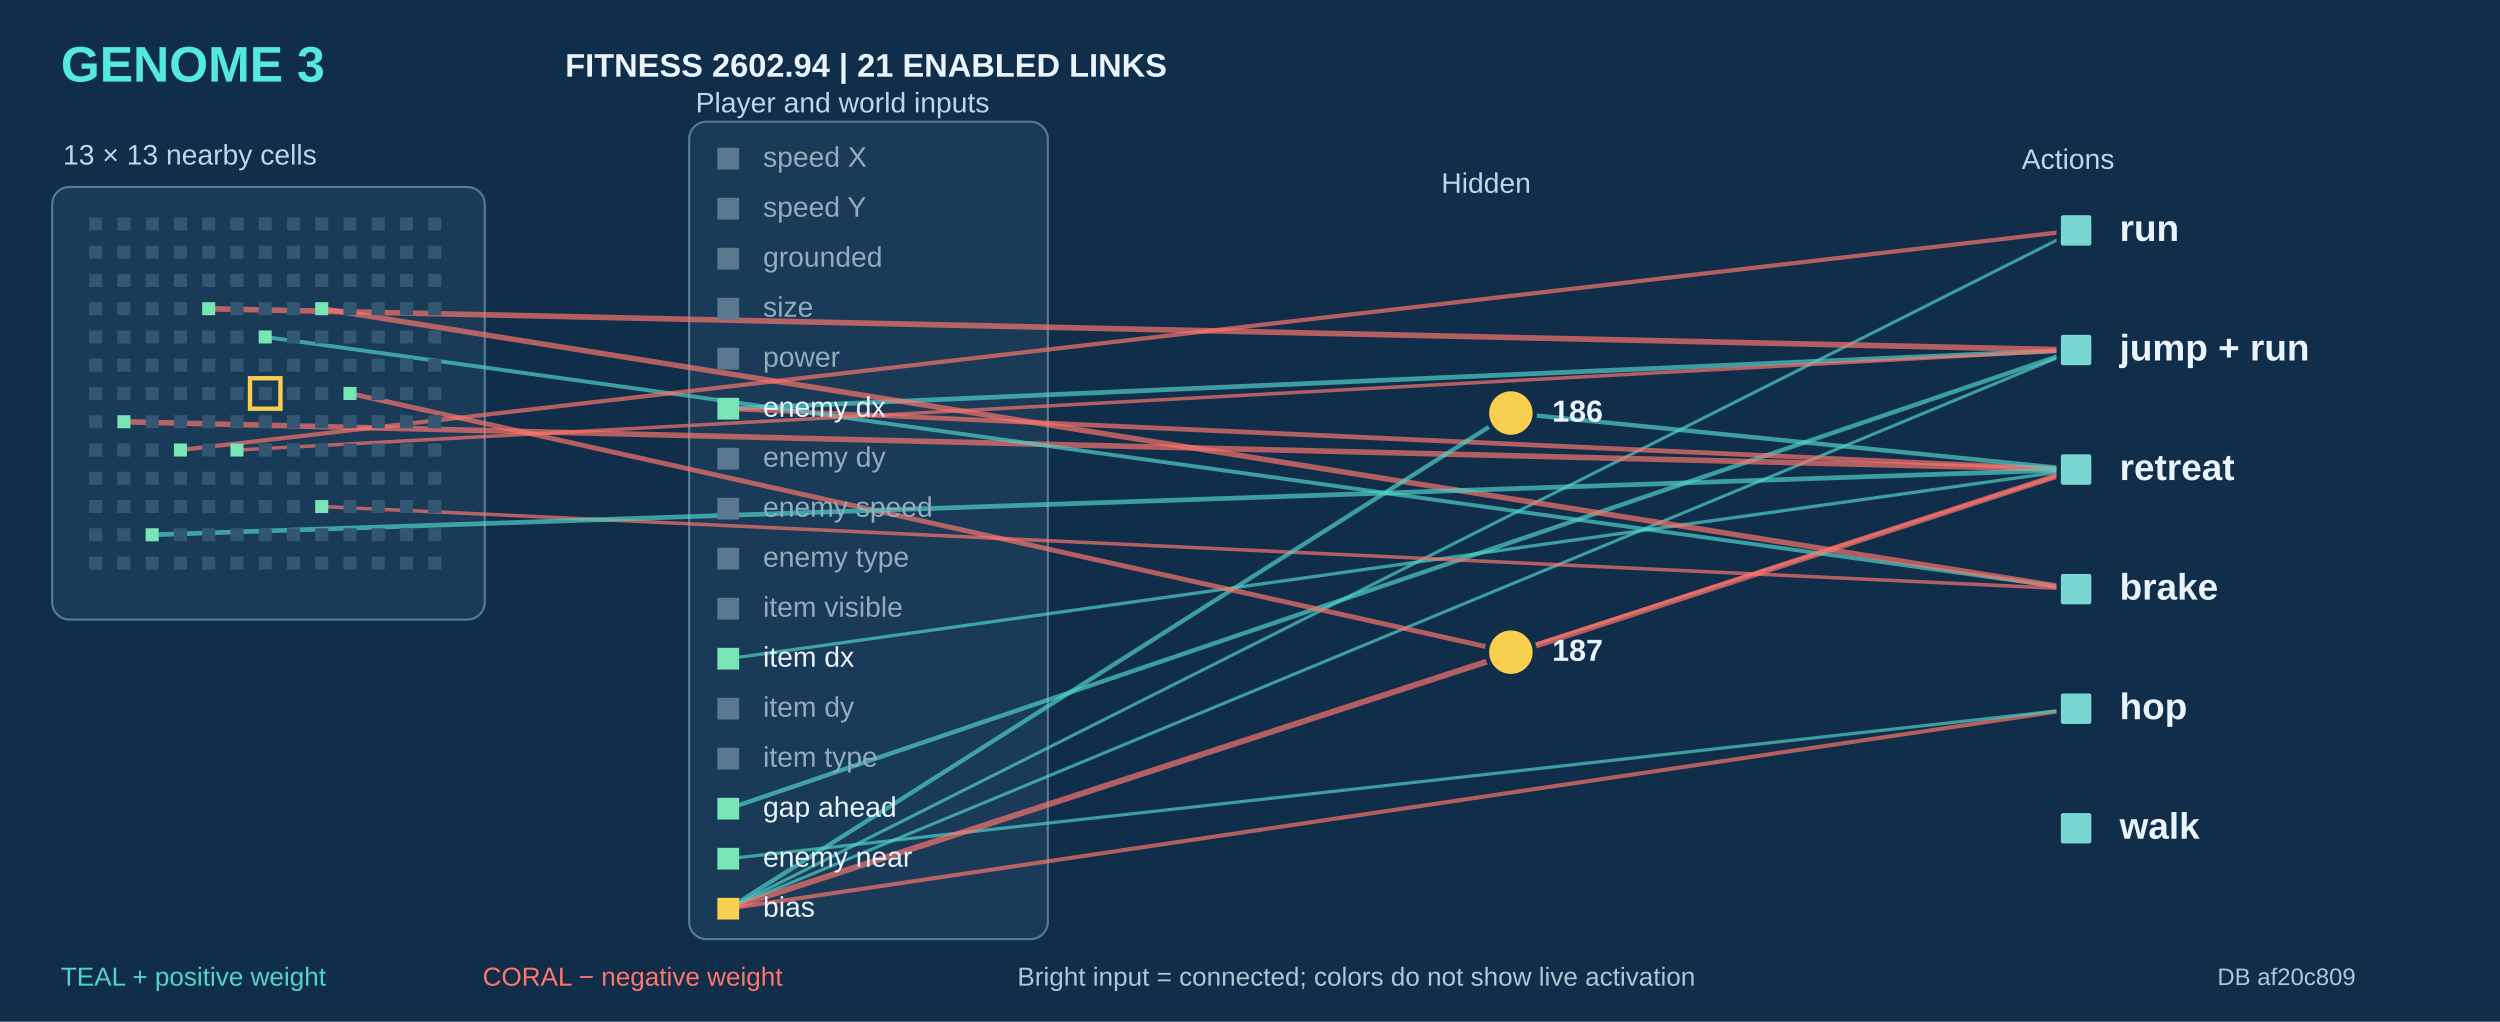
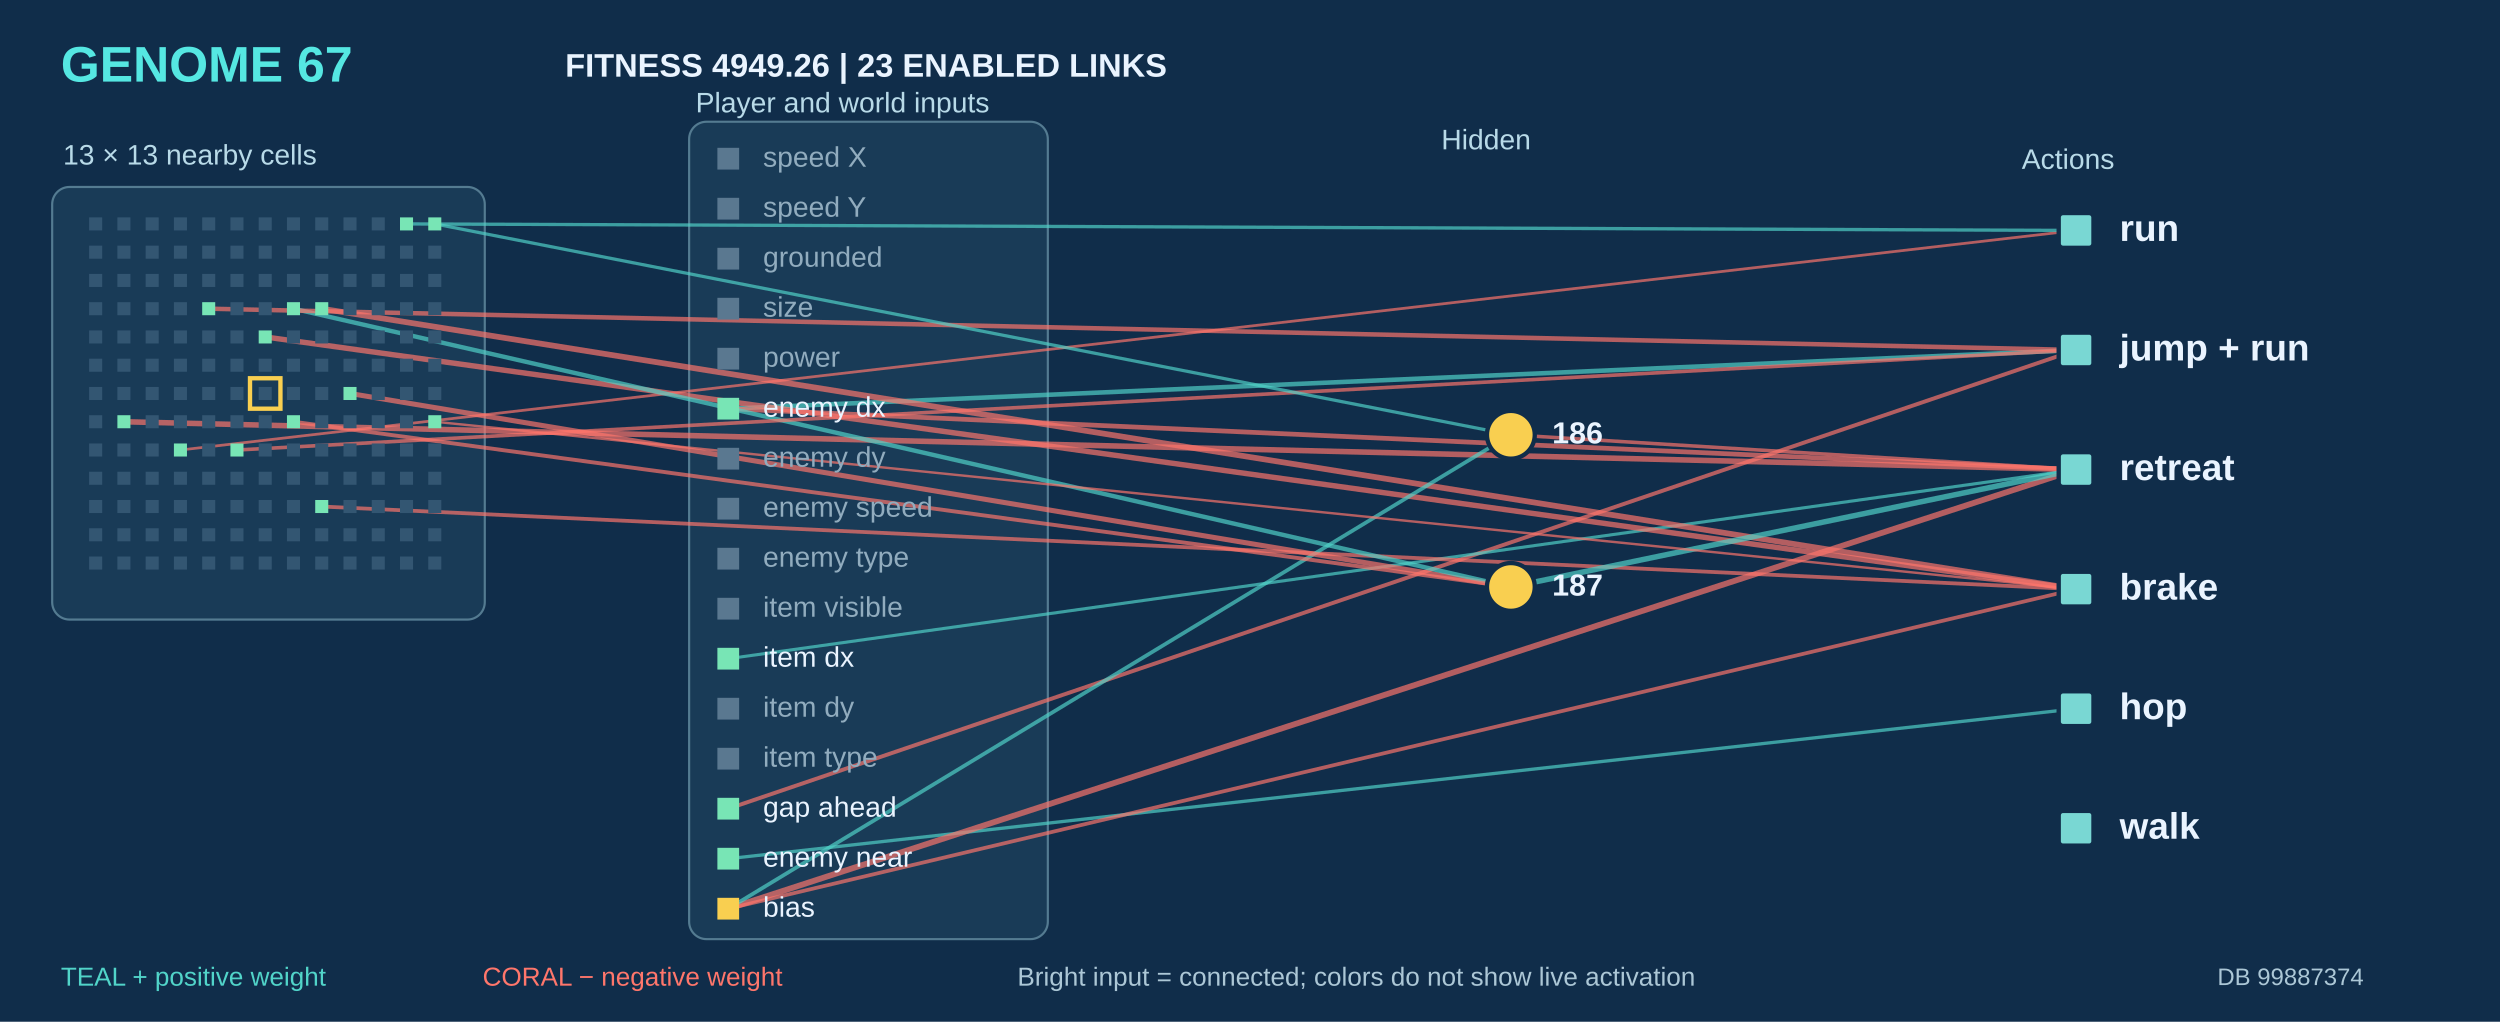
- <svg xmlns="http://www.w3.org/2000/svg" viewBox="0 0 1150 470" width="1150" height="470" role="img" aria-label="Saved neural network for genome 3">
+ <svg xmlns="http://www.w3.org/2000/svg" viewBox="0 0 1150 470" width="1150" height="470" role="img" aria-label="Saved neural network for genome 67">
  <rect x="0" y="0" width="1150" height="470" fill="#102D4A" />
  <rect x="24" y="86" width="199" height="199" rx="8" fill="#193B57" stroke="#547B91" stroke-width="1" />
  <rect x="317" y="56" width="165" height="376" rx="8" fill="#193B57" stroke="#547B91" stroke-width="1" />
-   <text x="28" y="31" fill="#55E7E2" font-size="23" font-family="Arial, Helvetica, sans-serif" font-weight="bold" dominant-baseline="middle">GENOME 3</text>
-   <text x="260" y="31" fill="#EAF4FF" font-size="15" font-family="Arial, Helvetica, sans-serif" font-weight="bold" dominant-baseline="middle">FITNESS 2602.94   |   21 ENABLED LINKS</text>
+   <text x="28" y="31" fill="#55E7E2" font-size="23" font-family="Arial, Helvetica, sans-serif" font-weight="bold" dominant-baseline="middle">GENOME 67</text>
+   <text x="260" y="31" fill="#EAF4FF" font-size="15" font-family="Arial, Helvetica, sans-serif" font-weight="bold" dominant-baseline="middle">FITNESS 4949.26   |   23 ENABLED LINKS</text>
  <text x="29" y="72" fill="#B8DAE8" font-size="13" font-family="Arial, Helvetica, sans-serif" font-weight="normal" dominant-baseline="middle">13 × 13 nearby cells</text>
  <text x="320" y="48" fill="#B8DAE8" font-size="13" font-family="Arial, Helvetica, sans-serif" font-weight="normal" dominant-baseline="middle">Player and world inputs</text>
-   <text x="663" y="85" fill="#B8DAE8" font-size="13" font-family="Arial, Helvetica, sans-serif" font-weight="normal" dominant-baseline="middle">Hidden</text>
+   <text x="663" y="65" fill="#B8DAE8" font-size="13" font-family="Arial, Helvetica, sans-serif" font-weight="normal" dominant-baseline="middle">Hidden</text>
  <text x="930" y="74" fill="#B8DAE8" font-size="13" font-family="Arial, Helvetica, sans-serif" font-weight="normal" dominant-baseline="middle">Actions</text>
-   <line x1="335" y1="418" x2="955" y2="106" stroke="#51D4C9" stroke-width="1.44" stroke-opacity="0.68" stroke-linecap="round" />
-   <line x1="335" y1="418" x2="955" y2="161" stroke="#51D4C9" stroke-width="1.43" stroke-opacity="0.68" stroke-linecap="round" />
-   <line x1="335" y1="188" x2="955" y2="161" stroke="#51D4C9" stroke-width="2.18" stroke-opacity="0.68" stroke-linecap="round" />
-   <line x1="335" y1="372" x2="955" y2="161" stroke="#51D4C9" stroke-width="2.04" stroke-opacity="0.68" stroke-linecap="round" />
-   <line x1="335" y1="303" x2="955" y2="216" stroke="#51D4C9" stroke-width="1.52" stroke-opacity="0.68" stroke-linecap="round" />
+   <line x1="335" y1="188" x2="955" y2="161" stroke="#51D4C9" stroke-width="2.1" stroke-opacity="0.68" stroke-linecap="round" />
+   <line x1="335" y1="372" x2="955" y2="161" stroke="#FF766B" stroke-width="1.82" stroke-opacity="0.68" stroke-linecap="round" />
+   <line x1="335" y1="303" x2="955" y2="216" stroke="#51D4C9" stroke-width="1.43" stroke-opacity="0.68" stroke-linecap="round" />
  <line x1="335" y1="188" x2="955" y2="216" stroke="#FF766B" stroke-width="2.18" stroke-opacity="0.68" stroke-linecap="round" />
-   <line x1="335" y1="418" x2="955" y2="326" stroke="#FF766B" stroke-width="1.89" stroke-opacity="0.68" stroke-linecap="round" />
-   <line x1="335" y1="395" x2="955" y2="326" stroke="#51D4C9" stroke-width="1.48" stroke-opacity="0.68" stroke-linecap="round" />
-   <line x1="57" y1="194" x2="955" y2="216" stroke="#FF766B" stroke-width="2.57" stroke-opacity="0.68" stroke-linecap="round" />
-   <line x1="335" y1="418" x2="955" y2="216" stroke="#FF766B" stroke-width="2.75" stroke-opacity="0.68" stroke-linecap="round" />
-   <line x1="122" y1="155" x2="955" y2="271" stroke="#51D4C9" stroke-width="1.83" stroke-opacity="0.68" stroke-linecap="round" />
-   <line x1="148" y1="233" x2="955" y2="271" stroke="#FF766B" stroke-width="1.64" stroke-opacity="0.68" stroke-linecap="round" />
-   <line x1="148" y1="142" x2="955" y2="271" stroke="#FF766B" stroke-width="2.52" stroke-opacity="0.68" stroke-linecap="round" />
-   <line x1="335" y1="418" x2="695" y2="190" stroke="#51D4C9" stroke-width="2.0" stroke-opacity="0.68" stroke-linecap="round" />
-   <line x1="695" y1="190" x2="955" y2="216" stroke="#51D4C9" stroke-width="2.05" stroke-opacity="0.68" stroke-linecap="round" />
-   <line x1="83" y1="207" x2="955" y2="106" stroke="#FF766B" stroke-width="1.95" stroke-opacity="0.68" stroke-linecap="round" />
-   <line x1="161" y1="181" x2="695" y2="300" stroke="#FF766B" stroke-width="2.27" stroke-opacity="0.68" stroke-linecap="round" />
-   <line x1="695" y1="300" x2="955" y2="216" stroke="#FF766B" stroke-width="1.48" stroke-opacity="0.68" stroke-linecap="round" />
-   <line x1="109" y1="207" x2="955" y2="161" stroke="#FF766B" stroke-width="1.62" stroke-opacity="0.68" stroke-linecap="round" />
-   <line x1="96" y1="142" x2="955" y2="161" stroke="#FF766B" stroke-width="2.6" stroke-opacity="0.68" stroke-linecap="round" />
-   <line x1="70" y1="246" x2="955" y2="216" stroke="#51D4C9" stroke-width="2.18" stroke-opacity="0.68" stroke-linecap="round" />
+   <line x1="335" y1="395" x2="955" y2="326" stroke="#51D4C9" stroke-width="1.52" stroke-opacity="0.68" stroke-linecap="round" />
+   <line x1="57" y1="194" x2="955" y2="216" stroke="#FF766B" stroke-width="2.56" stroke-opacity="0.68" stroke-linecap="round" />
+   <line x1="335" y1="418" x2="955" y2="216" stroke="#FF766B" stroke-width="2.68" stroke-opacity="0.68" stroke-linecap="round" />
+   <line x1="122" y1="155" x2="955" y2="271" stroke="#FF766B" stroke-width="2.5" stroke-opacity="0.68" stroke-linecap="round" />
+   <line x1="148" y1="233" x2="955" y2="271" stroke="#FF766B" stroke-width="1.74" stroke-opacity="0.68" stroke-linecap="round" />
+   <line x1="148" y1="142" x2="955" y2="271" stroke="#FF766B" stroke-width="2.64" stroke-opacity="0.68" stroke-linecap="round" />
+   <line x1="335" y1="418" x2="695" y2="200.0" stroke="#51D4C9" stroke-width="1.75" stroke-opacity="0.68" stroke-linecap="round" />
+   <line x1="695" y1="200.0" x2="955" y2="216" stroke="#FF766B" stroke-width="1.64" stroke-opacity="0.68" stroke-linecap="round" />
+   <line x1="83" y1="207" x2="955" y2="106" stroke="#FF766B" stroke-width="1.27" stroke-opacity="0.68" stroke-linecap="round" />
+   <line x1="161" y1="181" x2="695" y2="270.0" stroke="#FF766B" stroke-width="2.33" stroke-opacity="0.68" stroke-linecap="round" />
+   <line x1="695" y1="270.0" x2="955" y2="216" stroke="#51D4C9" stroke-width="2.52" stroke-opacity="0.68" stroke-linecap="round" />
+   <line x1="135" y1="142" x2="695" y2="270.0" stroke="#51D4C9" stroke-width="2.02" stroke-opacity="0.68" stroke-linecap="round" />
+   <line x1="109" y1="207" x2="955" y2="161" stroke="#FF766B" stroke-width="1.67" stroke-opacity="0.68" stroke-linecap="round" />
+   <line x1="96" y1="142" x2="955" y2="161" stroke="#FF766B" stroke-width="2.08" stroke-opacity="0.68" stroke-linecap="round" />
+   <line x1="187" y1="103" x2="955" y2="106" stroke="#51D4C9" stroke-width="1.53" stroke-opacity="0.68" stroke-linecap="round" />
+   <line x1="335" y1="418" x2="955" y2="271" stroke="#FF766B" stroke-width="1.73" stroke-opacity="0.68" stroke-linecap="round" />
+   <line x1="135" y1="194" x2="695" y2="270.0" stroke="#FF766B" stroke-width="1.8" stroke-opacity="0.68" stroke-linecap="round" />
+   <line x1="200" y1="194" x2="955" y2="271" stroke="#FF766B" stroke-width="1.12" stroke-opacity="0.68" stroke-linecap="round" />
+   <line x1="200" y1="103" x2="695" y2="200.0" stroke="#51D4C9" stroke-width="1.49" stroke-opacity="0.68" stroke-linecap="round" />
  <rect x="41" y="100" width="6" height="6" fill="#335672" />
  <rect x="54" y="100" width="6" height="6" fill="#335672" />
  <rect x="67" y="100" width="6" height="6" fill="#335672" />
  <rect x="80" y="100" width="6" height="6" fill="#335672" />
  <rect x="93" y="100" width="6" height="6" fill="#335672" />
  <rect x="106" y="100" width="6" height="6" fill="#335672" />
  <rect x="119" y="100" width="6" height="6" fill="#335672" />
  <rect x="132" y="100" width="6" height="6" fill="#335672" />
  <rect x="145" y="100" width="6" height="6" fill="#335672" />
  <rect x="158" y="100" width="6" height="6" fill="#335672" />
  <rect x="171" y="100" width="6" height="6" fill="#335672" />
-   <rect x="184" y="100" width="6" height="6" fill="#335672" />
-   <rect x="197" y="100" width="6" height="6" fill="#335672" />
+   <rect x="184" y="100" width="6" height="6" fill="#78E5B5" />
+   <rect x="197" y="100" width="6" height="6" fill="#78E5B5" />
  <rect x="41" y="113" width="6" height="6" fill="#335672" />
  <rect x="54" y="113" width="6" height="6" fill="#335672" />
  <rect x="67" y="113" width="6" height="6" fill="#335672" />
  <rect x="80" y="113" width="6" height="6" fill="#335672" />
  <rect x="93" y="113" width="6" height="6" fill="#335672" />
  <rect x="106" y="113" width="6" height="6" fill="#335672" />
  <rect x="119" y="113" width="6" height="6" fill="#335672" />
  <rect x="132" y="113" width="6" height="6" fill="#335672" />
  <rect x="145" y="113" width="6" height="6" fill="#335672" />
  <rect x="158" y="113" width="6" height="6" fill="#335672" />
  <rect x="171" y="113" width="6" height="6" fill="#335672" />
  <rect x="184" y="113" width="6" height="6" fill="#335672" />
  <rect x="197" y="113" width="6" height="6" fill="#335672" />
  <rect x="41" y="126" width="6" height="6" fill="#335672" />
  <rect x="54" y="126" width="6" height="6" fill="#335672" />
  <rect x="67" y="126" width="6" height="6" fill="#335672" />
  <rect x="80" y="126" width="6" height="6" fill="#335672" />
  <rect x="93" y="126" width="6" height="6" fill="#335672" />
  <rect x="106" y="126" width="6" height="6" fill="#335672" />
  <rect x="119" y="126" width="6" height="6" fill="#335672" />
  <rect x="132" y="126" width="6" height="6" fill="#335672" />
  <rect x="145" y="126" width="6" height="6" fill="#335672" />
  <rect x="158" y="126" width="6" height="6" fill="#335672" />
  <rect x="171" y="126" width="6" height="6" fill="#335672" />
  <rect x="184" y="126" width="6" height="6" fill="#335672" />
  <rect x="197" y="126" width="6" height="6" fill="#335672" />
  <rect x="41" y="139" width="6" height="6" fill="#335672" />
  <rect x="54" y="139" width="6" height="6" fill="#335672" />
  <rect x="67" y="139" width="6" height="6" fill="#335672" />
  <rect x="80" y="139" width="6" height="6" fill="#335672" />
  <rect x="93" y="139" width="6" height="6" fill="#78E5B5" />
  <rect x="106" y="139" width="6" height="6" fill="#335672" />
  <rect x="119" y="139" width="6" height="6" fill="#335672" />
-   <rect x="132" y="139" width="6" height="6" fill="#335672" />
+   <rect x="132" y="139" width="6" height="6" fill="#78E5B5" />
  <rect x="145" y="139" width="6" height="6" fill="#78E5B5" />
  <rect x="158" y="139" width="6" height="6" fill="#335672" />
  <rect x="171" y="139" width="6" height="6" fill="#335672" />
  <rect x="184" y="139" width="6" height="6" fill="#335672" />
  <rect x="197" y="139" width="6" height="6" fill="#335672" />
  <rect x="41" y="152" width="6" height="6" fill="#335672" />
  <rect x="54" y="152" width="6" height="6" fill="#335672" />
  <rect x="67" y="152" width="6" height="6" fill="#335672" />
  <rect x="80" y="152" width="6" height="6" fill="#335672" />
  <rect x="93" y="152" width="6" height="6" fill="#335672" />
  <rect x="106" y="152" width="6" height="6" fill="#335672" />
  <rect x="119" y="152" width="6" height="6" fill="#78E5B5" />
  <rect x="132" y="152" width="6" height="6" fill="#335672" />
  <rect x="145" y="152" width="6" height="6" fill="#335672" />
  <rect x="158" y="152" width="6" height="6" fill="#335672" />
  <rect x="171" y="152" width="6" height="6" fill="#335672" />
  <rect x="184" y="152" width="6" height="6" fill="#335672" />
  <rect x="197" y="152" width="6" height="6" fill="#335672" />
  <rect x="41" y="165" width="6" height="6" fill="#335672" />
  <rect x="54" y="165" width="6" height="6" fill="#335672" />
  <rect x="67" y="165" width="6" height="6" fill="#335672" />
  <rect x="80" y="165" width="6" height="6" fill="#335672" />
  <rect x="93" y="165" width="6" height="6" fill="#335672" />
  <rect x="106" y="165" width="6" height="6" fill="#335672" />
  <rect x="119" y="165" width="6" height="6" fill="#335672" />
  <rect x="132" y="165" width="6" height="6" fill="#335672" />
  <rect x="145" y="165" width="6" height="6" fill="#335672" />
  <rect x="158" y="165" width="6" height="6" fill="#335672" />
  <rect x="171" y="165" width="6" height="6" fill="#335672" />
  <rect x="184" y="165" width="6" height="6" fill="#335672" />
  <rect x="197" y="165" width="6" height="6" fill="#335672" />
  <rect x="41" y="178" width="6" height="6" fill="#335672" />
  <rect x="54" y="178" width="6" height="6" fill="#335672" />
  <rect x="67" y="178" width="6" height="6" fill="#335672" />
  <rect x="80" y="178" width="6" height="6" fill="#335672" />
  <rect x="93" y="178" width="6" height="6" fill="#335672" />
  <rect x="106" y="178" width="6" height="6" fill="#335672" />
  <rect x="119" y="178" width="6" height="6" fill="#335672" />
  <rect x="132" y="178" width="6" height="6" fill="#335672" />
  <rect x="145" y="178" width="6" height="6" fill="#335672" />
  <rect x="158" y="178" width="6" height="6" fill="#78E5B5" />
  <rect x="171" y="178" width="6" height="6" fill="#335672" />
  <rect x="184" y="178" width="6" height="6" fill="#335672" />
  <rect x="197" y="178" width="6" height="6" fill="#335672" />
  <rect x="41" y="191" width="6" height="6" fill="#335672" />
  <rect x="54" y="191" width="6" height="6" fill="#78E5B5" />
  <rect x="67" y="191" width="6" height="6" fill="#335672" />
  <rect x="80" y="191" width="6" height="6" fill="#335672" />
  <rect x="93" y="191" width="6" height="6" fill="#335672" />
  <rect x="106" y="191" width="6" height="6" fill="#335672" />
  <rect x="119" y="191" width="6" height="6" fill="#335672" />
-   <rect x="132" y="191" width="6" height="6" fill="#335672" />
+   <rect x="132" y="191" width="6" height="6" fill="#78E5B5" />
  <rect x="145" y="191" width="6" height="6" fill="#335672" />
  <rect x="158" y="191" width="6" height="6" fill="#335672" />
  <rect x="171" y="191" width="6" height="6" fill="#335672" />
  <rect x="184" y="191" width="6" height="6" fill="#335672" />
-   <rect x="197" y="191" width="6" height="6" fill="#335672" />
+   <rect x="197" y="191" width="6" height="6" fill="#78E5B5" />
  <rect x="41" y="204" width="6" height="6" fill="#335672" />
  <rect x="54" y="204" width="6" height="6" fill="#335672" />
  <rect x="67" y="204" width="6" height="6" fill="#335672" />
  <rect x="80" y="204" width="6" height="6" fill="#78E5B5" />
  <rect x="93" y="204" width="6" height="6" fill="#335672" />
  <rect x="106" y="204" width="6" height="6" fill="#78E5B5" />
  <rect x="119" y="204" width="6" height="6" fill="#335672" />
  <rect x="132" y="204" width="6" height="6" fill="#335672" />
  <rect x="145" y="204" width="6" height="6" fill="#335672" />
  <rect x="158" y="204" width="6" height="6" fill="#335672" />
  <rect x="171" y="204" width="6" height="6" fill="#335672" />
  <rect x="184" y="204" width="6" height="6" fill="#335672" />
  <rect x="197" y="204" width="6" height="6" fill="#335672" />
  <rect x="41" y="217" width="6" height="6" fill="#335672" />
  <rect x="54" y="217" width="6" height="6" fill="#335672" />
  <rect x="67" y="217" width="6" height="6" fill="#335672" />
  <rect x="80" y="217" width="6" height="6" fill="#335672" />
  <rect x="93" y="217" width="6" height="6" fill="#335672" />
  <rect x="106" y="217" width="6" height="6" fill="#335672" />
  <rect x="119" y="217" width="6" height="6" fill="#335672" />
  <rect x="132" y="217" width="6" height="6" fill="#335672" />
  <rect x="145" y="217" width="6" height="6" fill="#335672" />
  <rect x="158" y="217" width="6" height="6" fill="#335672" />
  <rect x="171" y="217" width="6" height="6" fill="#335672" />
  <rect x="184" y="217" width="6" height="6" fill="#335672" />
  <rect x="197" y="217" width="6" height="6" fill="#335672" />
  <rect x="41" y="230" width="6" height="6" fill="#335672" />
  <rect x="54" y="230" width="6" height="6" fill="#335672" />
  <rect x="67" y="230" width="6" height="6" fill="#335672" />
  <rect x="80" y="230" width="6" height="6" fill="#335672" />
  <rect x="93" y="230" width="6" height="6" fill="#335672" />
  <rect x="106" y="230" width="6" height="6" fill="#335672" />
  <rect x="119" y="230" width="6" height="6" fill="#335672" />
  <rect x="132" y="230" width="6" height="6" fill="#335672" />
  <rect x="145" y="230" width="6" height="6" fill="#78E5B5" />
  <rect x="158" y="230" width="6" height="6" fill="#335672" />
  <rect x="171" y="230" width="6" height="6" fill="#335672" />
  <rect x="184" y="230" width="6" height="6" fill="#335672" />
  <rect x="197" y="230" width="6" height="6" fill="#335672" />
  <rect x="41" y="243" width="6" height="6" fill="#335672" />
  <rect x="54" y="243" width="6" height="6" fill="#335672" />
-   <rect x="67" y="243" width="6" height="6" fill="#78E5B5" />
+   <rect x="67" y="243" width="6" height="6" fill="#335672" />
  <rect x="80" y="243" width="6" height="6" fill="#335672" />
  <rect x="93" y="243" width="6" height="6" fill="#335672" />
  <rect x="106" y="243" width="6" height="6" fill="#335672" />
  <rect x="119" y="243" width="6" height="6" fill="#335672" />
  <rect x="132" y="243" width="6" height="6" fill="#335672" />
  <rect x="145" y="243" width="6" height="6" fill="#335672" />
  <rect x="158" y="243" width="6" height="6" fill="#335672" />
  <rect x="171" y="243" width="6" height="6" fill="#335672" />
  <rect x="184" y="243" width="6" height="6" fill="#335672" />
  <rect x="197" y="243" width="6" height="6" fill="#335672" />
  <rect x="41" y="256" width="6" height="6" fill="#335672" />
  <rect x="54" y="256" width="6" height="6" fill="#335672" />
  <rect x="67" y="256" width="6" height="6" fill="#335672" />
  <rect x="80" y="256" width="6" height="6" fill="#335672" />
  <rect x="93" y="256" width="6" height="6" fill="#335672" />
  <rect x="106" y="256" width="6" height="6" fill="#335672" />
  <rect x="119" y="256" width="6" height="6" fill="#335672" />
  <rect x="132" y="256" width="6" height="6" fill="#335672" />
  <rect x="145" y="256" width="6" height="6" fill="#335672" />
  <rect x="158" y="256" width="6" height="6" fill="#335672" />
  <rect x="171" y="256" width="6" height="6" fill="#335672" />
  <rect x="184" y="256" width="6" height="6" fill="#335672" />
  <rect x="197" y="256" width="6" height="6" fill="#335672" />
  <rect x="115" y="174" width="14" height="14" fill="none" stroke="#F9CF50" stroke-width="2" />
  <rect x="330" y="68" width="10" height="10" fill="#5A7890" />
  <text x="351" y="73" fill="#91ACBE" font-size="13" font-family="Arial, Helvetica, sans-serif" font-weight="normal" dominant-baseline="middle">speed X</text>
  <rect x="330" y="91" width="10" height="10" fill="#5A7890" />
  <text x="351" y="96" fill="#91ACBE" font-size="13" font-family="Arial, Helvetica, sans-serif" font-weight="normal" dominant-baseline="middle">speed Y</text>
  <rect x="330" y="114" width="10" height="10" fill="#5A7890" />
  <text x="351" y="119" fill="#91ACBE" font-size="13" font-family="Arial, Helvetica, sans-serif" font-weight="normal" dominant-baseline="middle">grounded</text>
  <rect x="330" y="137" width="10" height="10" fill="#5A7890" />
  <text x="351" y="142" fill="#91ACBE" font-size="13" font-family="Arial, Helvetica, sans-serif" font-weight="normal" dominant-baseline="middle">size</text>
  <rect x="330" y="160" width="10" height="10" fill="#5A7890" />
  <text x="351" y="165" fill="#91ACBE" font-size="13" font-family="Arial, Helvetica, sans-serif" font-weight="normal" dominant-baseline="middle">power</text>
  <rect x="330" y="183" width="10" height="10" fill="#78E5B5" />
  <text x="351" y="188" fill="#EAF4FF" font-size="13" font-family="Arial, Helvetica, sans-serif" font-weight="normal" dominant-baseline="middle">enemy dx</text>
  <rect x="330" y="206" width="10" height="10" fill="#5A7890" />
  <text x="351" y="211" fill="#91ACBE" font-size="13" font-family="Arial, Helvetica, sans-serif" font-weight="normal" dominant-baseline="middle">enemy dy</text>
  <rect x="330" y="229" width="10" height="10" fill="#5A7890" />
  <text x="351" y="234" fill="#91ACBE" font-size="13" font-family="Arial, Helvetica, sans-serif" font-weight="normal" dominant-baseline="middle">enemy speed</text>
  <rect x="330" y="252" width="10" height="10" fill="#5A7890" />
  <text x="351" y="257" fill="#91ACBE" font-size="13" font-family="Arial, Helvetica, sans-serif" font-weight="normal" dominant-baseline="middle">enemy type</text>
  <rect x="330" y="275" width="10" height="10" fill="#5A7890" />
  <text x="351" y="280" fill="#91ACBE" font-size="13" font-family="Arial, Helvetica, sans-serif" font-weight="normal" dominant-baseline="middle">item visible</text>
  <rect x="330" y="298" width="10" height="10" fill="#78E5B5" />
  <text x="351" y="303" fill="#EAF4FF" font-size="13" font-family="Arial, Helvetica, sans-serif" font-weight="normal" dominant-baseline="middle">item dx</text>
  <rect x="330" y="321" width="10" height="10" fill="#5A7890" />
  <text x="351" y="326" fill="#91ACBE" font-size="13" font-family="Arial, Helvetica, sans-serif" font-weight="normal" dominant-baseline="middle">item dy</text>
  <rect x="330" y="344" width="10" height="10" fill="#5A7890" />
  <text x="351" y="349" fill="#91ACBE" font-size="13" font-family="Arial, Helvetica, sans-serif" font-weight="normal" dominant-baseline="middle">item type</text>
  <rect x="330" y="367" width="10" height="10" fill="#78E5B5" />
  <text x="351" y="372" fill="#EAF4FF" font-size="13" font-family="Arial, Helvetica, sans-serif" font-weight="normal" dominant-baseline="middle">gap ahead</text>
  <rect x="330" y="390" width="10" height="10" fill="#78E5B5" />
  <text x="351" y="395" fill="#EAF4FF" font-size="13" font-family="Arial, Helvetica, sans-serif" font-weight="normal" dominant-baseline="middle">enemy near</text>
  <rect x="330" y="413" width="10" height="10" fill="#F9CF50" />
  <text x="351" y="418" fill="#EAF4FF" font-size="13" font-family="Arial, Helvetica, sans-serif" font-weight="normal" dominant-baseline="middle">bias</text>
-   <circle cx="695" cy="190" r="11" fill="#F9CF50" stroke="#102D4A" stroke-width="2" />
-   <text x="714" y="190" fill="#EAF4FF" font-size="14" font-family="Arial, Helvetica, sans-serif" font-weight="bold" dominant-baseline="middle">186</text>
-   <circle cx="695" cy="300" r="11" fill="#F9CF50" stroke="#102D4A" stroke-width="2" />
-   <text x="714" y="300" fill="#EAF4FF" font-size="14" font-family="Arial, Helvetica, sans-serif" font-weight="bold" dominant-baseline="middle">187</text>
+   <circle cx="695" cy="200.0" r="11" fill="#F9CF50" stroke="#102D4A" stroke-width="2" />
+   <text x="714" y="200.0" fill="#EAF4FF" font-size="14" font-family="Arial, Helvetica, sans-serif" font-weight="bold" dominant-baseline="middle">186</text>
+   <circle cx="695" cy="270.0" r="11" fill="#F9CF50" stroke="#102D4A" stroke-width="2" />
+   <text x="714" y="270.0" fill="#EAF4FF" font-size="14" font-family="Arial, Helvetica, sans-serif" font-weight="bold" dominant-baseline="middle">187</text>
  <rect x="947" y="98" width="16" height="16" rx="2" fill="#79D7D3" stroke="#102D4A" stroke-width="2" />
  <text x="975" y="106" fill="#EAF4FF" font-size="17" font-family="Arial, Helvetica, sans-serif" font-weight="bold" dominant-baseline="middle">run</text>
  <rect x="947" y="153" width="16" height="16" rx="2" fill="#79D7D3" stroke="#102D4A" stroke-width="2" />
  <text x="975" y="161" fill="#EAF4FF" font-size="17" font-family="Arial, Helvetica, sans-serif" font-weight="bold" dominant-baseline="middle">jump + run</text>
  <rect x="947" y="208" width="16" height="16" rx="2" fill="#79D7D3" stroke="#102D4A" stroke-width="2" />
  <text x="975" y="216" fill="#EAF4FF" font-size="17" font-family="Arial, Helvetica, sans-serif" font-weight="bold" dominant-baseline="middle">retreat</text>
  <rect x="947" y="263" width="16" height="16" rx="2" fill="#79D7D3" stroke="#102D4A" stroke-width="2" />
  <text x="975" y="271" fill="#EAF4FF" font-size="17" font-family="Arial, Helvetica, sans-serif" font-weight="bold" dominant-baseline="middle">brake</text>
  <rect x="947" y="318" width="16" height="16" rx="2" fill="#79D7D3" stroke="#102D4A" stroke-width="2" />
  <text x="975" y="326" fill="#EAF4FF" font-size="17" font-family="Arial, Helvetica, sans-serif" font-weight="bold" dominant-baseline="middle">hop</text>
  <rect x="947" y="373" width="16" height="16" rx="2" fill="#79D7D3" stroke="#102D4A" stroke-width="2" />
  <text x="975" y="381" fill="#EAF4FF" font-size="17" font-family="Arial, Helvetica, sans-serif" font-weight="bold" dominant-baseline="middle">walk</text>
  <text x="28" y="450" fill="#51D4C9" font-size="12" font-family="Arial, Helvetica, sans-serif" font-weight="normal" dominant-baseline="middle">TEAL  + positive weight</text>
  <text x="222" y="450" fill="#FF766B" font-size="12" font-family="Arial, Helvetica, sans-serif" font-weight="normal" dominant-baseline="middle">CORAL  − negative weight</text>
  <text x="468" y="450" fill="#ACC7D6" font-size="12" font-family="Arial, Helvetica, sans-serif" font-weight="normal" dominant-baseline="middle">Bright input = connected; colors do not show live activation</text>
-   <text x="1020" y="450" fill="#ACC7D6" font-size="11" font-family="Arial, Helvetica, sans-serif" font-weight="normal" dominant-baseline="middle">DB af20c809</text>
+   <text x="1020" y="450" fill="#ACC7D6" font-size="11" font-family="Arial, Helvetica, sans-serif" font-weight="normal" dominant-baseline="middle">DB 99887374</text>
</svg>
